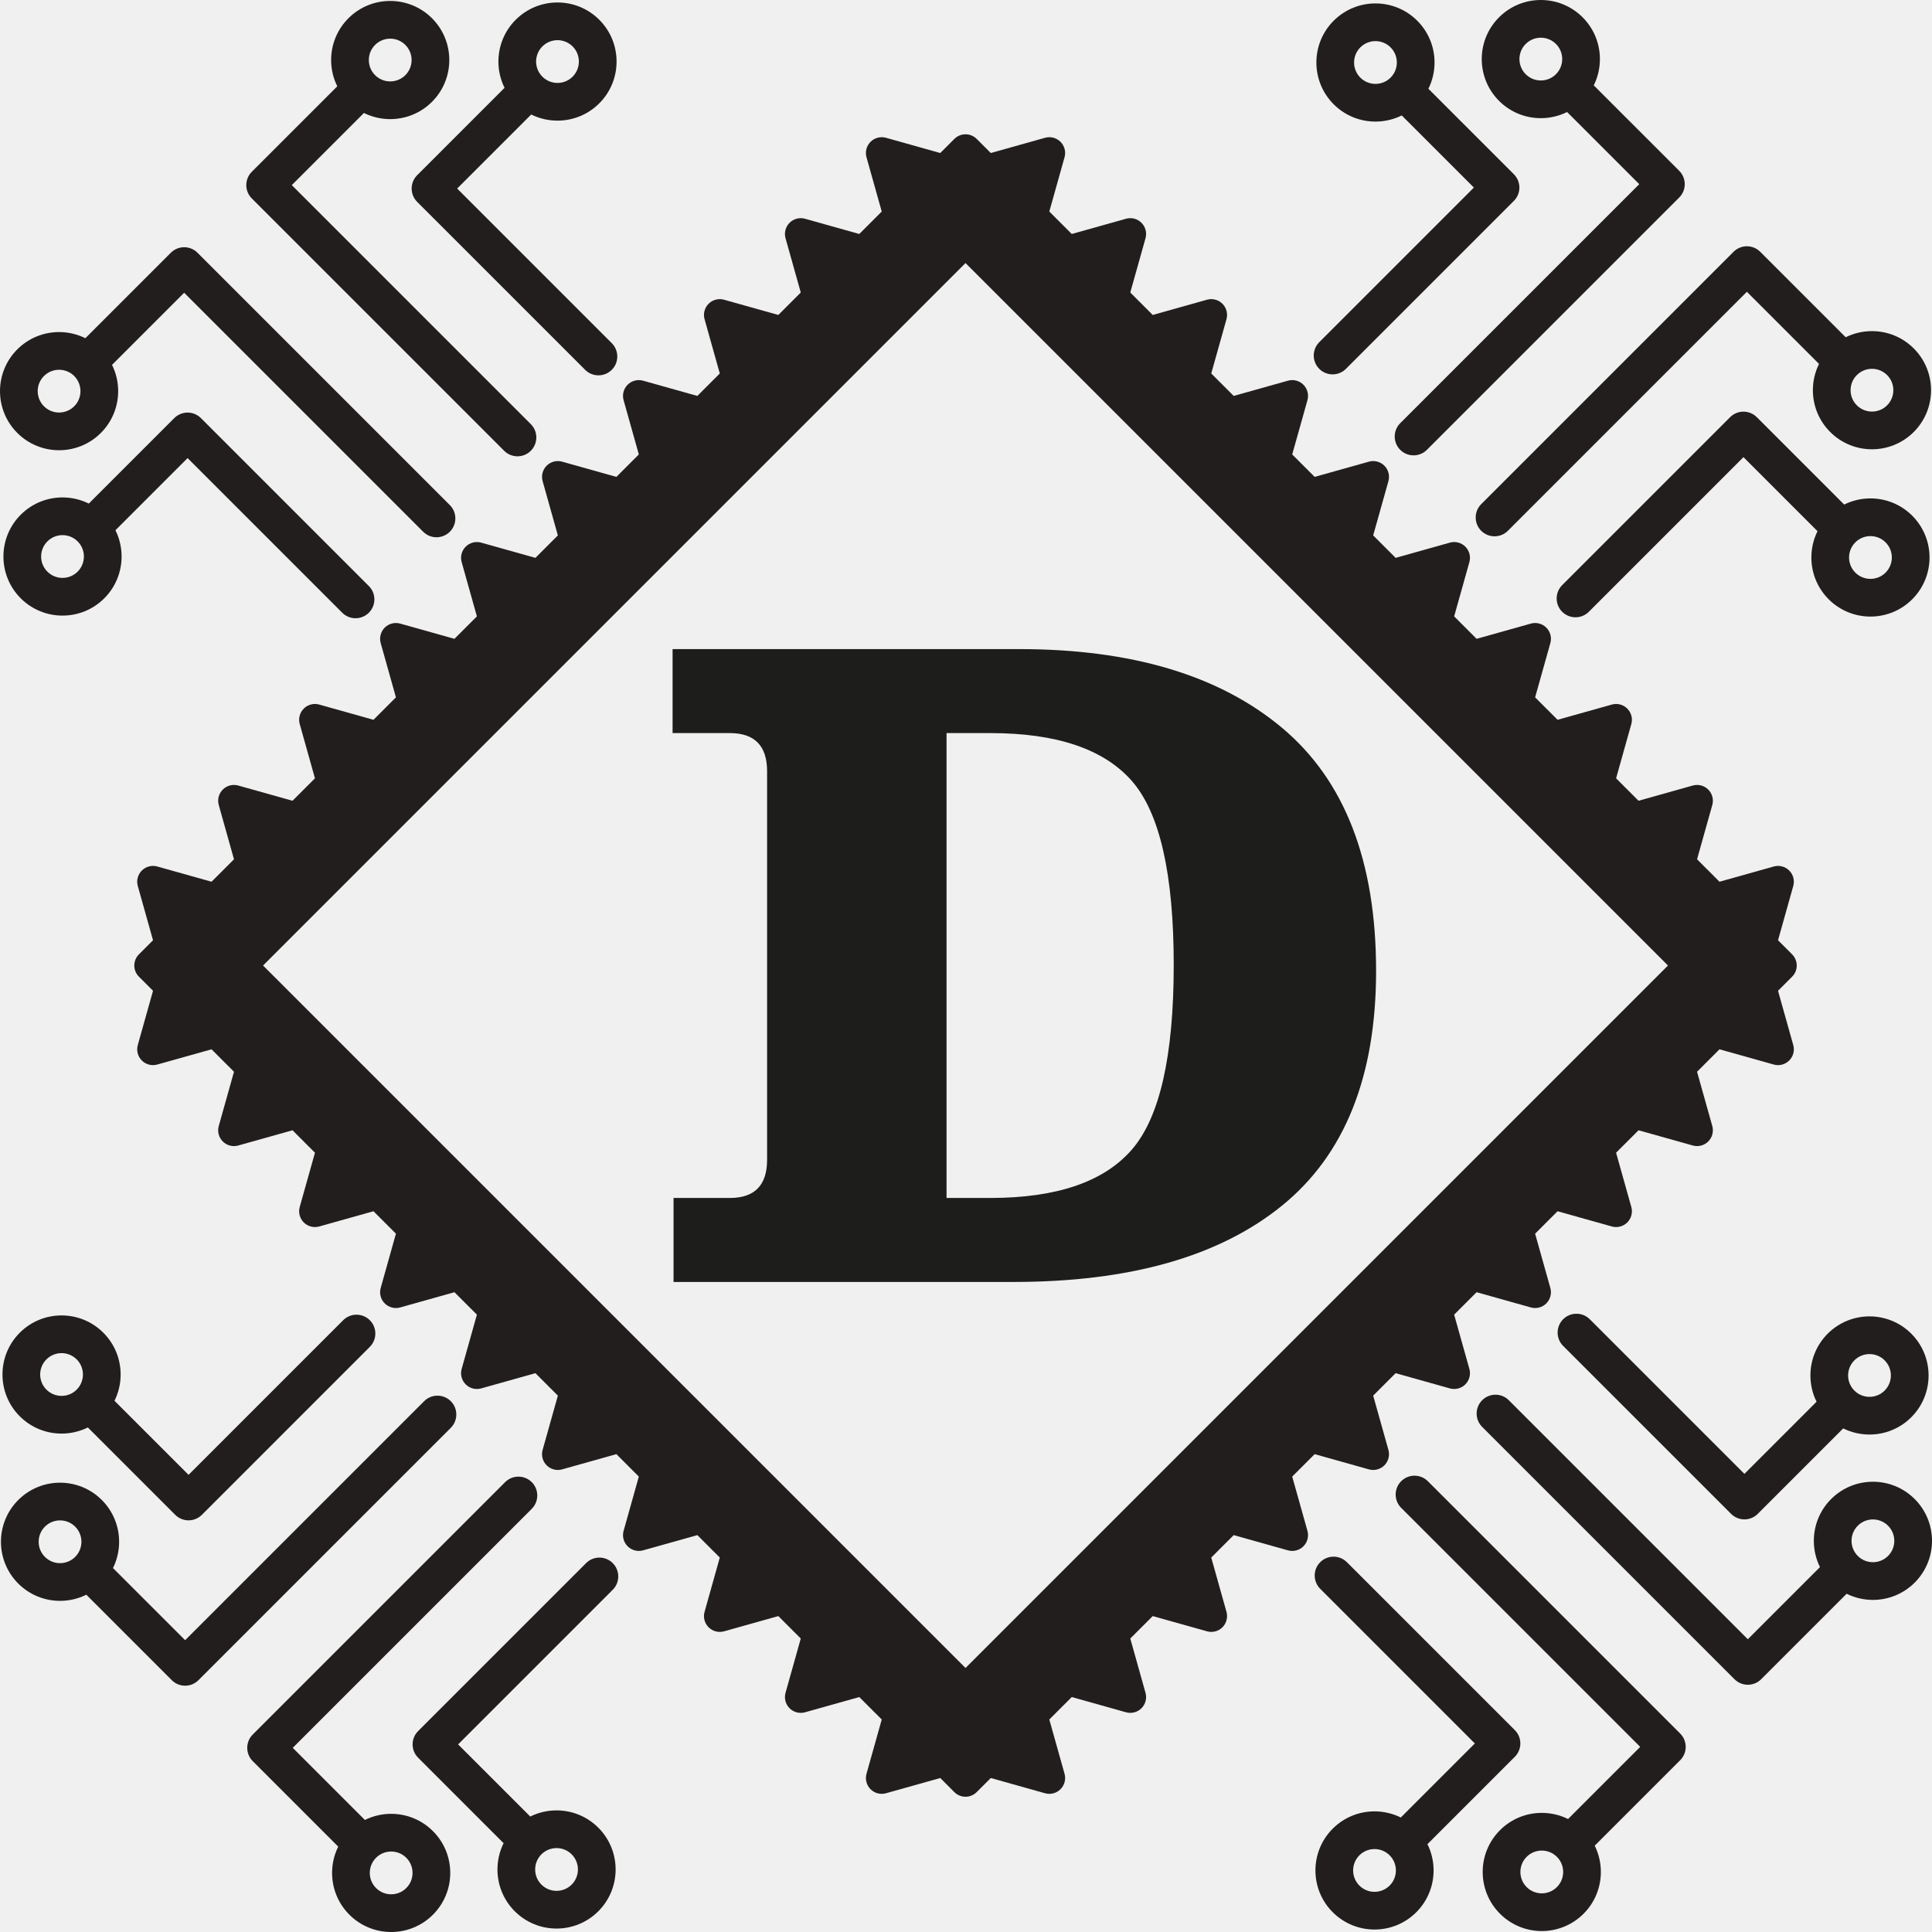
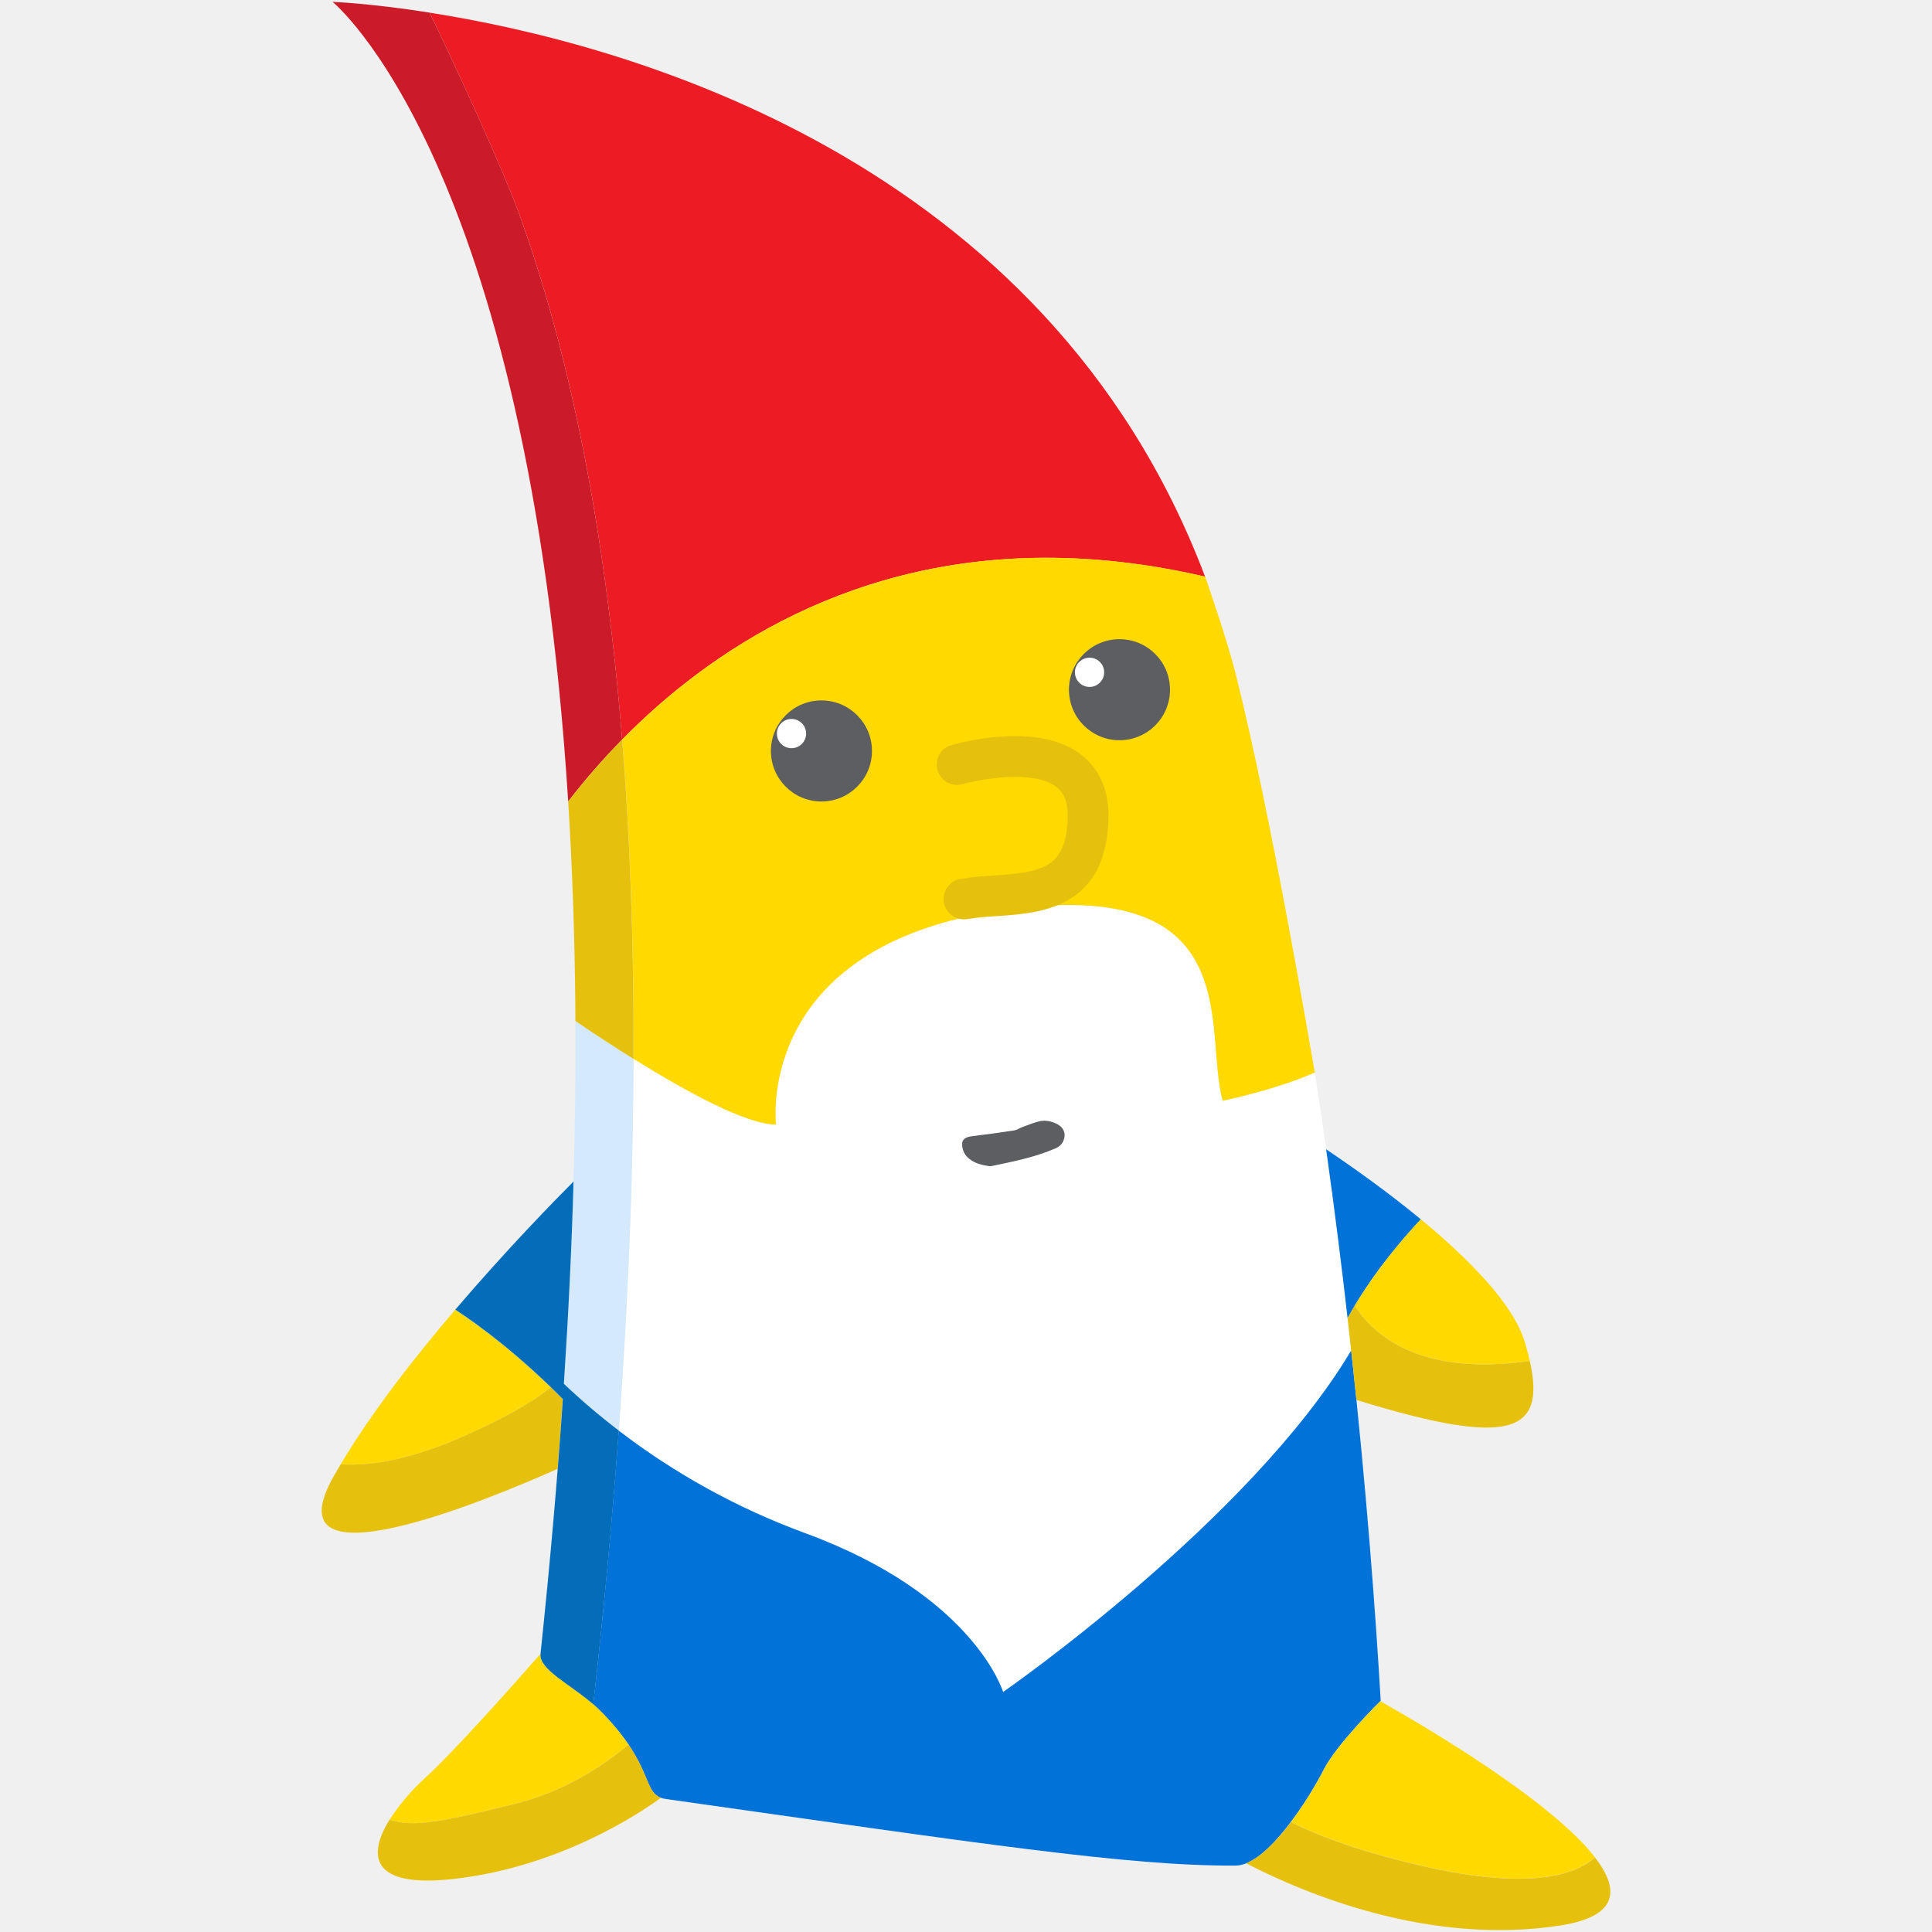
- <svg xmlns="http://www.w3.org/2000/svg" width="854.044" height="854.042" viewBox="0 0 854.044 854.042" version="1.1" xml:space="preserve" style="clip-rule:evenodd;fill-rule:evenodd;stroke-linejoin:round;stroke-miterlimit:2" id="svg48">
-   <style>
-         @media (prefers-color-scheme: dark) {
-           path { fill: #ffffff !important; }
-         }
-     </style>
-   <defs id="defs52" />
-   <g id="g79" transform="translate(-812.837,-1326.919)">
-     <g id="g4">
-       <path d="m 1228.48,1394.56 6.228,-6.228 c 2.728,-2.729 7.152,-2.729 9.88,0 l 6.229,6.228 23.989,-6.735 c 2.432,-0.682 5.043,10e-4 6.829,1.787 1.786,1.786 2.469,4.397 1.786,6.829 l -6.734,23.989 9.922,9.922 23.989,-6.734 c 2.432,-0.683 5.043,0 6.829,1.786 1.786,1.786 2.469,4.397 1.786,6.829 l -6.734,23.989 9.922,9.922 23.989,-6.734 c 2.432,-0.683 5.043,0 6.829,1.786 1.786,1.786 2.469,4.397 1.787,6.829 l -6.735,23.989 9.922,9.922 23.99,-6.734 c 2.431,-0.683 5.042,0 6.828,1.786 1.786,1.786 2.469,4.397 1.787,6.829 l -6.735,23.99 9.922,9.922 23.99,-6.735 c 2.432,-0.683 5.042,0 6.829,1.786 1.786,1.786 2.469,4.397 1.786,6.829 l -6.735,23.99 9.922,9.922 23.99,-6.735 c 2.432,-0.682 5.043,10e-4 6.829,1.787 1.786,1.786 2.469,4.397 1.786,6.828 l -6.734,23.99 9.922,9.922 23.989,-6.735 c 2.432,-0.682 5.043,10e-4 6.829,1.787 1.786,1.786 2.469,4.397 1.786,6.829 l -6.734,23.989 9.922,9.922 23.989,-6.734 c 2.432,-0.683 5.043,0 6.829,1.786 1.786,1.786 2.469,4.397 1.786,6.829 l -6.734,23.989 9.922,9.922 23.989,-6.734 c 2.432,-0.683 5.043,0 6.829,1.786 1.786,1.786 2.469,4.397 1.787,6.829 l -6.735,23.989 9.922,9.922 23.99,-6.734 c 2.431,-0.683 5.042,0 6.828,1.786 1.786,1.786 2.469,4.397 1.787,6.829 l -6.735,23.99 6.228,6.228 c 2.729,2.728 2.729,7.152 0,9.88 l -6.228,6.228 6.735,23.99 c 0.682,2.432 -10e-4,5.043 -1.787,6.829 -1.786,1.786 -4.397,2.469 -6.828,1.786 l -23.99,-6.734 -9.922,9.922 6.735,23.989 c 0.682,2.432 -10e-4,5.043 -1.787,6.829 -1.786,1.786 -4.397,2.469 -6.829,1.786 l -23.989,-6.734 -9.922,9.922 6.734,23.989 c 0.683,2.432 0,5.043 -1.786,6.829 -1.786,1.786 -4.397,2.469 -6.829,1.786 l -23.989,-6.734 -9.922,9.922 6.734,23.989 c 0.683,2.432 0,5.043 -1.786,6.829 -1.786,1.786 -4.397,2.469 -6.829,1.787 l -23.989,-6.735 -9.922,9.922 6.734,23.99 c 0.683,2.431 0,5.042 -1.786,6.828 -1.786,1.786 -4.397,2.469 -6.829,1.787 l -23.99,-6.735 -9.922,9.922 6.735,23.99 c 0.683,2.432 0,5.043 -1.786,6.829 -1.787,1.786 -4.397,2.469 -6.829,1.786 l -23.99,-6.735 -9.922,9.922 6.735,23.99 c 0.682,2.432 -10e-4,5.043 -1.787,6.829 -1.786,1.786 -4.397,2.469 -6.828,1.786 l -23.99,-6.734 -9.922,9.922 6.735,23.989 c 0.682,2.432 -10e-4,5.043 -1.787,6.829 -1.786,1.786 -4.397,2.469 -6.829,1.786 l -23.989,-6.734 -9.922,9.922 6.734,23.989 c 0.683,2.432 0,5.043 -1.786,6.829 -1.786,1.786 -4.397,2.469 -6.829,1.786 l -23.989,-6.734 -9.922,9.922 6.734,23.989 c 0.683,2.432 0,5.043 -1.786,6.829 -1.786,1.786 -4.397,2.469 -6.829,1.787 l -23.989,-6.735 -6.229,6.228 c -2.728,2.729 -7.152,2.729 -9.88,0 l -6.228,-6.228 -23.99,6.735 c -2.432,0.682 -5.043,-10e-4 -6.829,-1.787 -1.786,-1.786 -2.469,-4.397 -1.786,-6.829 l 6.734,-23.989 -9.922,-9.922 -23.989,6.734 c -2.432,0.683 -5.043,0 -6.829,-1.786 -1.786,-1.786 -2.469,-4.397 -1.786,-6.829 l 6.734,-23.989 -9.922,-9.922 -23.989,6.734 c -2.432,0.683 -5.043,0 -6.829,-1.786 -1.786,-1.786 -2.469,-4.397 -1.786,-6.829 l 6.734,-23.989 -9.922,-9.922 -23.989,6.734 c -2.432,0.683 -5.043,0 -6.829,-1.786 -1.786,-1.786 -2.469,-4.397 -1.787,-6.829 l 6.735,-23.99 -9.922,-9.922 -23.99,6.735 c -2.431,0.683 -5.042,0 -6.828,-1.786 -1.786,-1.786 -2.469,-4.397 -1.787,-6.829 l 6.735,-23.99 -9.922,-9.922 -23.99,6.735 c -2.432,0.682 -5.042,-10e-4 -6.828,-1.787 -1.787,-1.786 -2.47,-4.397 -1.787,-6.828 l 6.735,-23.99 -9.922,-9.922 -23.99,6.735 c -2.432,0.682 -5.043,-10e-4 -6.829,-1.787 -1.786,-1.786 -2.469,-4.397 -1.786,-6.829 l 6.734,-23.989 -9.922,-9.922 -23.989,6.734 c -2.432,0.683 -5.043,0 -6.829,-1.786 -1.786,-1.786 -2.469,-4.397 -1.786,-6.829 l 6.734,-23.989 -9.922,-9.922 -23.989,6.734 c -2.432,0.683 -5.043,0 -6.829,-1.786 -1.786,-1.786 -2.469,-4.397 -1.786,-6.829 l 6.734,-23.989 -9.922,-9.922 -23.989,6.734 c -2.432,0.683 -5.043,0 -6.829,-1.786 -1.786,-1.786 -2.469,-4.397 -1.787,-6.829 l 6.735,-23.99 -6.228,-6.228 c -2.729,-2.728 -2.729,-7.152 0,-9.88 l 6.228,-6.228 -6.735,-23.99 c -0.682,-2.432 10e-4,-5.043 1.787,-6.829 1.786,-1.786 4.397,-2.469 6.829,-1.786 l 23.989,6.734 9.922,-9.922 -6.734,-23.989 c -0.683,-2.432 0,-5.043 1.786,-6.829 1.786,-1.786 4.397,-2.469 6.829,-1.786 l 23.989,6.734 9.922,-9.922 -6.734,-23.989 c -0.683,-2.432 0,-5.043 1.786,-6.829 1.786,-1.786 4.397,-2.469 6.829,-1.786 l 23.989,6.734 9.922,-9.922 -6.734,-23.989 c -0.683,-2.432 0,-5.043 1.786,-6.829 1.786,-1.786 4.397,-2.469 6.829,-1.787 l 23.99,6.735 9.922,-9.922 -6.735,-23.99 c -0.683,-2.431 0,-5.042 1.787,-6.828 1.786,-1.786 4.396,-2.469 6.828,-1.787 l 23.99,6.735 9.922,-9.922 -6.735,-23.99 c -0.682,-2.432 0,-5.043 1.787,-6.829 1.786,-1.786 4.397,-2.469 6.828,-1.786 l 23.99,6.735 9.922,-9.922 -6.735,-23.99 c -0.682,-2.432 10e-4,-5.043 1.787,-6.829 1.786,-1.786 4.397,-2.469 6.829,-1.786 l 23.989,6.734 9.922,-9.922 -6.734,-23.989 c -0.683,-2.432 0,-5.043 1.786,-6.829 1.786,-1.786 4.397,-2.469 6.829,-1.786 l 23.989,6.734 9.922,-9.922 -6.734,-23.989 c -0.683,-2.432 0,-5.043 1.786,-6.829 1.786,-1.786 4.397,-2.469 6.829,-1.786 l 23.989,6.734 9.922,-9.922 -6.734,-23.989 c -0.683,-2.432 0,-5.043 1.786,-6.829 1.786,-1.786 4.397,-2.469 6.829,-1.787 z m 321.691,359.168 -310.523,-310.523 -310.522,310.523 310.522,310.523 z" style="fill:#231e1e" id="path2" />
-     </g>
-     <g id="g14">
-       <path d="m 1432.48,1377.95 c -3.648,1.81 -7.633,2.716 -11.618,2.716 -6.687,0 -13.373,-2.55 -18.471,-7.648 -5.097,-5.097 -7.647,-11.783 -7.647,-18.471 0,-6.687 2.55,-13.373 7.647,-18.47 5.098,-5.098 11.784,-7.648 18.471,-7.648 6.687,0 13.374,2.55 18.471,7.648 5.098,5.097 7.648,11.783 7.648,18.47 0,3.985 -0.906,7.97 -2.716,11.618 l 37.782,37.782 c 3.254,3.254 3.254,8.531 0,11.785 l -74.243,74.243 c -3.253,3.252 -8.533,3.252 -11.786,0 -3.252,-3.252 -3.252,-8.533 0,-11.785 l 68.351,-68.351 z m -4.932,-30.088 c 1.845,1.845 2.766,4.265 2.766,6.685 0,2.421 -0.921,4.841 -2.766,6.686 -1.845,1.845 -4.266,2.766 -6.686,2.766 -2.42,0 -4.841,-0.921 -6.686,-2.766 -1.844,-1.845 -2.765,-4.265 -2.765,-6.686 0,-2.42 0.921,-4.84 2.765,-6.685 1.845,-1.845 4.266,-2.766 6.686,-2.766 2.42,0 4.841,0.921 6.686,2.766 z" style="fill:#231e1e" id="path6" />
-       <path d="m 1505.58,1376.44 c -3.648,1.81 -7.632,2.716 -11.617,2.716 -6.687,0 -13.374,-2.55 -18.471,-7.648 -5.097,-5.097 -7.648,-11.784 -7.648,-18.471 0,-6.687 2.551,-13.373 7.648,-18.471 5.097,-5.097 11.784,-7.647 18.471,-7.647 6.687,0 13.373,2.55 18.471,7.647 5.097,5.098 7.647,11.784 7.647,18.471 0,3.985 -0.905,7.97 -2.716,11.618 l 37.782,37.782 c 3.255,3.254 3.255,8.53 0,11.785 l -111.55,111.55 c -3.252,3.253 -8.533,3.253 -11.785,0 -3.253,-3.252 -3.253,-8.533 0,-11.785 l 105.658,-105.658 z m -4.931,-30.089 c 1.844,1.845 2.766,4.266 2.766,6.686 0,2.421 -0.922,4.841 -2.766,6.686 -1.845,1.845 -4.266,2.766 -6.686,2.766 -2.42,0 -4.841,-0.921 -6.686,-2.766 -1.845,-1.845 -2.766,-4.265 -2.766,-6.686 0,-2.42 0.921,-4.841 2.766,-6.686 1.845,-1.844 4.266,-2.765 6.686,-2.765 2.42,0 4.841,0.921 6.686,2.765 z" style="fill:#231e1e" id="path8" />
-       <path d="m 1616.94,1487.79 -31.889,-31.889 -105.658,105.657 c -3.252,3.253 -8.533,3.253 -11.785,0 -3.252,-3.252 -3.252,-8.532 0,-11.785 l 111.55,-111.55 c 3.255,-3.255 8.531,-3.255 11.785,0 l 37.782,37.782 c 3.648,-1.811 7.633,-2.716 11.618,-2.716 6.687,0 13.373,2.55 18.471,7.647 5.097,5.098 7.647,11.784 7.647,18.471 0,6.687 -2.55,13.374 -7.647,18.471 -5.098,5.098 -11.784,7.648 -18.471,7.648 -6.687,0 -13.374,-2.55 -18.471,-7.648 -5.098,-5.097 -7.648,-11.784 -7.648,-18.471 0,-3.985 0.906,-7.969 2.716,-11.617 z m 30.089,4.931 c 1.844,1.845 2.765,4.266 2.765,6.686 0,2.421 -0.921,4.841 -2.765,6.686 -1.845,1.845 -4.266,2.766 -6.686,2.766 -2.42,0 -4.841,-0.921 -6.686,-2.766 -1.845,-1.845 -2.766,-4.265 -2.766,-6.686 0,-2.42 0.921,-4.841 2.766,-6.686 1.845,-1.844 4.266,-2.765 6.686,-2.765 2.42,0 4.841,0.921 6.686,2.765 z" style="fill:#231e1e" id="path10" />
-       <path d="m 1616.27,1561.74 -32.733,-32.733 -68.351,68.351 c -3.252,3.252 -8.533,3.252 -11.785,0 -3.252,-3.253 -3.252,-8.533 0,-11.785 l 74.243,-74.244 c 3.255,-3.254 8.531,-3.254 11.785,0 l 38.626,38.626 c 3.648,-1.81 7.633,-2.716 11.618,-2.716 6.687,0 13.373,2.55 18.471,7.648 5.097,5.097 7.647,11.784 7.647,18.471 0,6.687 -2.55,13.373 -7.647,18.471 -5.098,5.097 -11.784,7.647 -18.471,7.647 -6.687,0 -13.374,-2.55 -18.471,-7.647 -5.098,-5.098 -7.648,-11.784 -7.648,-18.471 0,-3.985 0.906,-7.97 2.716,-11.618 z m 30.088,4.932 c 1.845,1.845 2.766,4.266 2.766,6.686 0,2.42 -0.921,4.841 -2.766,6.686 -1.844,1.844 -4.265,2.765 -6.685,2.765 -2.421,0 -4.841,-0.921 -6.686,-2.765 -1.845,-1.845 -2.766,-4.266 -2.766,-6.686 0,-2.42 0.921,-4.841 2.766,-6.686 1.845,-1.845 4.265,-2.766 6.686,-2.766 2.42,0 4.841,0.921 6.685,2.766 z" style="fill:#231e1e" id="path12" />
-     </g>
-     <g id="g24">
-       <path d="m 1047.24,2129.92 c 3.647,-1.81 7.632,-2.716 11.617,-2.716 6.687,0 13.373,2.55 18.471,7.648 5.097,5.097 7.647,11.783 7.647,18.471 0,6.687 -2.55,13.373 -7.647,18.47 -5.098,5.098 -11.784,7.648 -18.471,7.648 -6.687,0 -13.374,-2.55 -18.471,-7.648 -5.097,-5.097 -7.647,-11.783 -7.647,-18.47 0,-3.985 0.905,-7.97 2.715,-11.618 l -37.782,-37.782 c -3.254,-3.254 -3.254,-8.531 0,-11.785 l 74.244,-74.243 c 3.252,-3.252 8.533,-3.252 11.785,0 3.252,3.252 3.252,8.533 0,11.785 l -68.351,68.351 z m 4.931,30.088 c -1.845,-1.844 -2.766,-4.265 -2.766,-6.685 0,-2.421 0.921,-4.841 2.766,-6.686 1.845,-1.845 4.266,-2.766 6.686,-2.766 2.42,0 4.841,0.921 6.686,2.766 1.845,1.845 2.766,4.265 2.766,6.686 0,2.42 -0.921,4.841 -2.766,6.685 -1.845,1.845 -4.266,2.766 -6.686,2.766 -2.42,0 -4.841,-0.921 -6.686,-2.766 z" style="fill:#231e1e" id="path16" />
-       <path d="m 974.136,2131.44 c 3.648,-1.81 7.633,-2.716 11.617,-2.716 6.687,0 13.374,2.55 18.471,7.648 5.098,5.097 7.648,11.784 7.648,18.471 0,6.687 -2.55,13.373 -7.648,18.471 -5.097,5.097 -11.784,7.647 -18.471,7.647 -6.687,0 -13.373,-2.55 -18.471,-7.647 -5.097,-5.098 -7.647,-11.784 -7.647,-18.471 0,-3.985 0.906,-7.97 2.716,-11.618 l -37.782,-37.782 c -3.254,-3.254 -3.254,-8.53 0,-11.785 l 111.55,-111.55 c 3.253,-3.253 8.533,-3.253 11.786,0 3.252,3.252 3.252,8.533 0,11.785 l -105.658,105.658 z m 4.932,30.089 c -1.845,-1.845 -2.766,-4.266 -2.766,-6.686 0,-2.421 0.921,-4.841 2.766,-6.686 1.844,-1.845 4.265,-2.766 6.685,-2.766 2.421,0 4.841,0.921 6.686,2.766 1.845,1.845 2.766,4.265 2.766,6.686 0,2.42 -0.921,4.841 -2.766,6.686 -1.845,1.844 -4.265,2.765 -6.686,2.765 -2.42,0 -4.841,-0.921 -6.685,-2.765 z" style="fill:#231e1e" id="path18" />
-       <path d="m 862.78,2020.08 31.889,31.89 105.658,-105.658 c 3.252,-3.253 8.533,-3.253 11.785,0 3.253,3.252 3.253,8.532 0,11.785 l -111.55,111.55 c -3.255,3.255 -8.531,3.255 -11.785,0 l -37.782,-37.782 c -3.648,1.811 -7.633,2.716 -11.618,2.716 -6.687,0 -13.373,-2.55 -18.471,-7.647 -5.097,-5.098 -7.647,-11.784 -7.647,-18.471 0,-6.687 2.55,-13.374 7.647,-18.471 5.098,-5.098 11.784,-7.648 18.471,-7.648 6.687,0 13.374,2.55 18.471,7.648 5.098,5.097 7.648,11.784 7.648,18.471 0,3.985 -0.906,7.969 -2.716,11.617 z m -30.088,-4.931 c -1.845,-1.845 -2.766,-4.266 -2.766,-6.686 0,-2.42 0.921,-4.841 2.766,-6.686 1.844,-1.845 4.265,-2.766 6.685,-2.766 2.421,0 4.841,0.921 6.686,2.766 1.845,1.845 2.766,4.266 2.766,6.686 0,2.42 -0.921,4.841 -2.766,6.686 -1.845,1.844 -4.265,2.765 -6.686,2.765 -2.42,0 -4.841,-0.921 -6.685,-2.765 z" style="fill:#231e1e" id="path20" />
-       <path d="m 863.451,1946.14 32.733,32.733 68.351,-68.351 c 3.252,-3.252 8.533,-3.252 11.785,0 3.252,3.253 3.252,8.533 0,11.785 l -74.243,74.244 c -3.254,3.254 -8.531,3.254 -11.785,0 l -38.626,-38.626 c -3.648,1.81 -7.633,2.716 -11.617,2.716 -6.688,0 -13.374,-2.55 -18.471,-7.648 -5.098,-5.097 -7.648,-11.784 -7.648,-18.471 0,-6.687 2.55,-13.373 7.648,-18.471 5.097,-5.097 11.783,-7.647 18.471,-7.647 6.687,0 13.373,2.55 18.471,7.647 5.097,5.098 7.647,11.784 7.647,18.471 0,3.985 -0.906,7.97 -2.716,11.618 z m -30.088,-4.932 c -1.845,-1.845 -2.766,-4.266 -2.766,-6.686 0,-2.42 0.921,-4.841 2.766,-6.686 1.845,-1.844 4.265,-2.765 6.686,-2.765 2.42,0 4.841,0.921 6.685,2.765 1.845,1.845 2.766,4.266 2.766,6.686 0,2.42 -0.921,4.841 -2.766,6.686 -1.844,1.845 -4.265,2.766 -6.685,2.766 -2.421,0 -4.841,-0.921 -6.686,-2.766 z" style="fill:#231e1e" id="path22" />
-     </g>
-     <g id="g34">
-       <path d="m 1615.85,1946.56 c -1.81,-3.648 -2.716,-7.633 -2.716,-11.618 0,-6.687 2.55,-13.373 7.648,-18.471 5.097,-5.097 11.784,-7.647 18.471,-7.647 6.687,0 13.373,2.55 18.471,7.647 5.097,5.098 7.647,11.784 7.647,18.471 0,6.687 -2.55,13.374 -7.647,18.471 -5.098,5.098 -11.784,7.648 -18.471,7.648 -3.985,0 -7.97,-0.906 -11.618,-2.716 l -37.782,37.782 c -3.254,3.254 -8.53,3.254 -11.785,0 l -74.243,-74.244 c -3.252,-3.252 -3.252,-8.532 0,-11.785 3.252,-3.252 8.533,-3.252 11.785,0 l 68.351,68.351 z m 30.088,-4.932 c -1.844,1.845 -4.265,2.766 -6.685,2.766 -2.421,0 -4.841,-0.921 -6.686,-2.766 -1.845,-1.845 -2.766,-4.266 -2.766,-6.686 0,-2.42 0.921,-4.841 2.766,-6.686 1.845,-1.844 4.265,-2.765 6.686,-2.765 2.42,0 4.841,0.921 6.685,2.765 1.845,1.845 2.766,4.266 2.766,6.686 0,2.42 -0.921,4.841 -2.766,6.686 z" style="fill:#231e1e" id="path26" />
-       <path d="m 1617.36,2019.66 c -1.81,-3.648 -2.716,-7.632 -2.716,-11.617 0,-6.687 2.55,-13.374 7.648,-18.471 5.097,-5.098 11.784,-7.648 18.471,-7.648 6.687,0 13.373,2.55 18.471,7.648 5.097,5.097 7.647,11.784 7.647,18.471 0,6.687 -2.55,13.373 -7.647,18.471 -5.098,5.097 -11.784,7.647 -18.471,7.647 -3.985,0 -7.97,-0.905 -11.618,-2.716 l -37.782,37.782 c -3.254,3.255 -8.53,3.255 -11.785,0 l -111.55,-111.55 c -3.252,-3.253 -3.252,-8.533 0,-11.785 3.252,-3.253 8.533,-3.253 11.785,0 l 105.658,105.658 z m 30.089,-4.931 c -1.845,1.844 -4.266,2.765 -6.686,2.765 -2.42,0 -4.841,-0.921 -6.686,-2.765 -1.845,-1.845 -2.766,-4.266 -2.766,-6.686 0,-2.42 0.921,-4.841 2.766,-6.686 1.845,-1.845 4.266,-2.766 6.686,-2.766 2.42,0 4.841,0.921 6.686,2.766 1.844,1.845 2.765,4.266 2.765,6.686 0,2.42 -0.921,4.841 -2.765,6.686 z" style="fill:#231e1e" id="path28" />
-       <path d="m 1506,2131.02 31.89,-31.889 -105.658,-105.658 c -3.253,-3.252 -3.253,-8.533 0,-11.785 3.252,-3.252 8.533,-3.252 11.785,0 l 111.55,111.55 c 3.255,3.255 3.255,8.531 0,11.785 l -37.782,37.782 c 1.811,3.648 2.716,7.633 2.716,11.618 0,6.687 -2.55,13.373 -7.647,18.471 -5.098,5.097 -11.784,7.647 -18.471,7.647 -6.687,0 -13.374,-2.55 -18.471,-7.647 -5.098,-5.098 -7.648,-11.784 -7.648,-18.471 0,-6.687 2.55,-13.374 7.648,-18.471 5.097,-5.098 11.784,-7.648 18.471,-7.648 3.985,0 7.969,0.906 11.617,2.716 z m -4.931,30.089 c -1.845,1.844 -4.266,2.765 -6.686,2.765 -2.42,0 -4.841,-0.921 -6.686,-2.765 -1.845,-1.845 -2.766,-4.266 -2.766,-6.686 0,-2.42 0.921,-4.841 2.766,-6.686 1.845,-1.845 4.266,-2.766 6.686,-2.766 2.42,0 4.841,0.921 6.686,2.766 1.844,1.845 2.765,4.266 2.765,6.686 0,2.42 -0.921,4.841 -2.765,6.686 z" style="fill:#231e1e" id="path30" />
-       <path d="m 1432.06,2130.35 32.733,-32.733 -68.351,-68.351 c -3.252,-3.252 -3.252,-8.533 0,-11.785 3.253,-3.252 8.533,-3.252 11.786,0 l 74.243,74.243 c 3.254,3.254 3.254,8.531 0,11.785 l -38.626,38.626 c 1.81,3.648 2.716,7.633 2.716,11.618 0,6.687 -2.55,13.373 -7.648,18.47 -5.097,5.098 -11.784,7.648 -18.471,7.648 -6.687,0 -13.373,-2.55 -18.471,-7.648 -5.097,-5.097 -7.647,-11.783 -7.647,-18.47 0,-6.688 2.55,-13.374 7.647,-18.471 5.098,-5.098 11.784,-7.648 18.471,-7.648 3.985,0 7.97,0.906 11.618,2.716 z m -4.932,30.088 c -1.845,1.845 -4.265,2.766 -6.686,2.766 -2.42,0 -4.841,-0.921 -6.686,-2.766 -1.844,-1.844 -2.765,-4.265 -2.765,-6.685 0,-2.421 0.921,-4.841 2.765,-6.686 1.845,-1.845 4.266,-2.766 6.686,-2.766 2.421,0 4.841,0.921 6.686,2.766 1.845,1.845 2.766,4.265 2.766,6.686 0,2.42 -0.921,4.841 -2.766,6.685 z" style="fill:#231e1e" id="path32" />
-     </g>
-     <g id="g44">
-       <path d="m 863.873,1561.31 c 1.81,3.648 2.716,7.633 2.716,11.618 0,6.687 -2.55,13.373 -7.647,18.471 -5.098,5.097 -11.784,7.647 -18.471,7.647 -6.688,0 -13.374,-2.55 -18.471,-7.647 -5.098,-5.098 -7.648,-11.784 -7.648,-18.471 0,-6.687 2.55,-13.374 7.648,-18.471 5.097,-5.097 11.783,-7.648 18.471,-7.648 3.984,0 7.969,0.906 11.617,2.716 l 37.782,-37.782 c 3.254,-3.254 8.531,-3.254 11.785,0 l 74.243,74.244 c 3.252,3.252 3.252,8.532 0,11.785 -3.252,3.252 -8.533,3.252 -11.785,0 l -68.351,-68.351 z m -30.088,4.932 c 1.845,-1.845 4.265,-2.766 6.686,-2.766 2.42,0 4.841,0.921 6.685,2.766 1.845,1.845 2.766,4.266 2.766,6.686 0,2.42 -0.921,4.841 -2.766,6.686 -1.844,1.844 -4.265,2.766 -6.685,2.766 -2.421,0 -4.841,-0.922 -6.686,-2.766 -1.845,-1.845 -2.766,-4.266 -2.766,-6.686 0,-2.42 0.921,-4.841 2.766,-6.686 z" style="fill:#231e1e" id="path36" />
-       <path d="m 862.358,1488.21 c 1.81,3.648 2.716,7.632 2.716,11.617 0,6.687 -2.55,13.374 -7.648,18.471 -5.097,5.098 -11.784,7.648 -18.471,7.648 -6.687,0 -13.373,-2.55 -18.471,-7.648 -5.097,-5.097 -7.647,-11.784 -7.647,-18.471 0,-6.687 2.55,-13.373 7.647,-18.471 5.098,-5.097 11.784,-7.647 18.471,-7.647 3.985,0 7.97,0.905 11.618,2.716 l 37.782,-37.782 c 3.254,-3.255 8.53,-3.255 11.785,0 l 111.55,111.55 c 3.253,3.253 3.253,8.533 0,11.785 -3.252,3.253 -8.533,3.253 -11.785,0 L 894.247,1456.32 Z m -30.088,4.931 c 1.844,-1.844 4.265,-2.765 6.685,-2.765 2.421,0 4.841,0.921 6.686,2.765 1.845,1.845 2.766,4.266 2.766,6.686 0,2.42 -0.921,4.841 -2.766,6.686 -1.845,1.845 -4.265,2.766 -6.686,2.766 -2.42,0 -4.841,-0.921 -6.685,-2.766 -1.845,-1.845 -2.766,-4.266 -2.766,-6.686 0,-2.42 0.921,-4.841 2.766,-6.686 z" style="fill:#231e1e" id="path38" />
-       <path d="m 973.714,1376.86 -31.889,31.889 105.658,105.658 c 3.252,3.252 3.252,8.533 0,11.785 -3.253,3.253 -8.533,3.253 -11.786,0 l -111.55,-111.55 c -3.254,-3.255 -3.254,-8.531 0,-11.785 l 37.782,-37.782 c -1.81,-3.648 -2.716,-7.633 -2.716,-11.618 0,-6.687 2.55,-13.373 7.647,-18.471 5.098,-5.097 11.784,-7.647 18.471,-7.647 6.687,0 13.374,2.55 18.471,7.647 5.098,5.098 7.648,11.784 7.648,18.471 0,6.687 -2.55,13.374 -7.648,18.471 -5.097,5.098 -11.784,7.648 -18.471,7.648 -3.984,0 -7.969,-0.906 -11.617,-2.716 z m 4.932,-30.089 c 1.844,-1.844 4.265,-2.765 6.685,-2.765 2.421,0 4.841,0.921 6.686,2.765 1.845,1.845 2.766,4.266 2.766,6.686 0,2.421 -0.921,4.841 -2.766,6.686 -1.845,1.845 -4.265,2.766 -6.686,2.766 -2.42,0 -4.841,-0.921 -6.685,-2.766 -1.845,-1.845 -2.766,-4.265 -2.766,-6.686 0,-2.42 0.921,-4.841 2.766,-6.686 z" style="fill:#231e1e" id="path40" />
-       <path d="m 1047.66,1377.53 -32.734,32.733 68.351,68.351 c 3.252,3.252 3.252,8.533 0,11.785 -3.252,3.252 -8.533,3.252 -11.785,0 l -74.244,-74.243 c -3.254,-3.254 -3.254,-8.531 0,-11.785 l 38.626,-38.626 c -1.81,-3.648 -2.715,-7.633 -2.715,-11.618 0,-6.687 2.55,-13.373 7.647,-18.47 5.097,-5.098 11.784,-7.648 18.471,-7.648 6.687,0 13.373,2.55 18.471,7.648 5.097,5.097 7.647,11.783 7.647,18.47 0,6.688 -2.55,13.374 -7.647,18.471 -5.098,5.098 -11.784,7.648 -18.471,7.648 -3.985,0 -7.97,-0.906 -11.617,-2.716 z m 4.931,-30.088 c 1.845,-1.845 4.266,-2.766 6.686,-2.766 2.42,0 4.841,0.921 6.686,2.766 1.845,1.845 2.766,4.265 2.766,6.685 0,2.421 -0.921,4.841 -2.766,6.686 -1.845,1.845 -4.266,2.766 -6.686,2.766 -2.42,0 -4.841,-0.921 -6.686,-2.766 -1.845,-1.845 -2.766,-4.265 -2.766,-6.686 0,-2.42 0.921,-4.84 2.766,-6.685 z" style="fill:#231e1e" id="path42" />
-     </g>
-     <path d="m 1151.93,1839.6 v -171.738 c 0,-11.252 -5.485,-16.878 -16.456,-16.878 h -25.318 v -37.132 h 153.171 c 49.791,0 88.541,11.604 116.25,34.811 27.709,23.208 41.563,59.004 41.563,107.389 0,46.697 -13.854,81.297 -41.563,103.802 -27.709,22.504 -67.302,33.756 -118.781,33.756 h -150.218 v -37.132 h 24.896 c 10.971,0 16.456,-5.626 16.456,-16.878 z m 79.328,-188.616 v 205.494 h 19.411 c 29.255,0 50.072,-7.103 62.449,-21.309 12.378,-14.206 18.567,-41.422 18.567,-81.649 0,-40.227 -6.189,-67.373 -18.567,-81.438 -12.377,-14.065 -33.194,-21.098 -62.449,-21.098 z" style="fill:#1d1d1b;fill-rule:nonzero" id="path46" />
-   </g>
+ <svg xmlns="http://www.w3.org/2000/svg" id="artwork" viewBox="0 0 1024 1024">
+   <defs>
+     <style>.cls-1{fill:none;}.cls-2{fill:#fff;}.cls-3{fill:#ed1c24;}.cls-4{fill:#ffd900;}.cls-5{fill:#d4eafc;}.cls-6{fill:#cc1b28;}.cls-7{fill:#e5c10e;}.cls-8{fill:#5d5e61;}.cls-9{fill:#0072d8;}.cls-10{fill:#046dba;}</style>
+   </defs>
+   <path class="cls-1" d="M646.47,576.11c-.21-1.29-.4-2.62-.57-4C646.07,573.49,646.26,574.82,646.47,576.11Z" />
+   <path class="cls-1" d="M567,479.69c77,.36,74.88,50.33,78.21,86.16C641.89,530,644,480.05,567,479.69Z" />
+   <path class="cls-1" d="M604.33,299.18l.61.08Z" />
+   <path class="cls-2" d="M697,569.11c0,.29,0,.06-.13-.64-11.88,5.25-25.83,9.33-35.77,11.9-2.2.57-4.22,1.07-6,1.49l-2.41.56-1,.24-1.72.39c-1.22.27-1.9.4-1.9.4a67.59,67.59,0,0,1-1.57-7.34c-.21-1.29-.4-2.62-.57-4-.26-2-.48-4.13-.68-6.28C641.89,530,644,480.05,567,479.69q-6.91,0-14.72.49-5.2.35-10.83,1a262.58,262.58,0,0,0-30.66,5.09Q505.19,487.52,500,489t-10,3.15C402.09,522.66,411.32,596,411.32,596h0c-15.74,0-47.71-17.5-75.54-34.84q-.11,32.28-1.07,65.91c-1.21,42-3.49,86-6.76,131.14a374.51,374.51,0,0,0,98.29,54.14c90.2,33,105.42,84.39,105.42,84.39s130.55-90.46,184.52-181C711.14,669.7,704.84,620.08,697,569.11Z" />
+   <path class="cls-2" d="M696.87,568.45h0l0,0h0Z" />
+   <path class="cls-3" d="M329.74,392c45.46-46.25,122.3-99.26,234-96.22a358.16,358.16,0,0,1,40.56,3.45l.61.08q16.47,2.36,33.82,6.36c0-.1,0-.1,0,0-84.38-223.08-309.18-283-411-298.95,15.4,31.84,38.82,83.08,46.84,105.06C302.49,188.25,320.92,282,329.74,392Z" />
+   <path class="cls-3" d="M638.76,305.62h0Z" />
+   <path class="cls-4" d="M604.33,299.18a358.16,358.16,0,0,0-40.56-3.45c-111.73-3-188.57,50-234,96.22q6.36,79.1,6,169.24c27.83,17.34,59.8,34.84,75.54,34.84,0,0-9.22-73.37,78.71-103.87q4.79-1.67,10-3.15t10.79-2.78a262.58,262.58,0,0,1,30.66-5.09q5.63-.61,10.83-1,7.8-.53,14.72-.49c77,.36,74.88,50.33,78.21,86.16.2,2.15.42,4.25.68,6.28.17,1.36.36,2.69.57,4a67.59,67.59,0,0,0,1.57,7.34s.68-.13,1.9-.4l1.72-.39,1-.24,2.41-.56c1.74-.42,3.76-.92,6-1.49,9.94-2.57,23.89-6.65,35.77-11.9-1.93-11-23-136.26-41.88-211.16-4.86-19.29-15.55-49.72-16.2-51.69q-17.35-4-33.82-6.36Z" />
+   <path class="cls-4" d="M696.87,568.45h0c0,.22.07.44.1.66C697,569,696.93,568.78,696.87,568.45Z" />
+   <path class="cls-4" d="M638.77,305.62a.15.15,0,0,0,0,0s0,0,0,0Z" />
+   <path class="cls-4" d="M510.8,486.23Q505.19,487.52,500,489,505.2,487.53,510.8,486.23Z" />
+   <path class="cls-4" d="M500,489q-5.19,1.49-10,3.15Q494.82,490.5,500,489Z" />
+   <path class="cls-4" d="M696.84,568.47h0c-11.88,5.25-25.83,9.33-35.77,11.9C671,577.8,685,573.72,696.84,568.47Z" />
+   <path class="cls-4" d="M697,569.11c0-.22-.06-.44-.1-.66l0,0C697,569.17,697,569.4,697,569.11Z" />
+   <path class="cls-4" d="M651.66,582.66l-1.72.39Z" />
+   <path class="cls-4" d="M655.11,581.86l-2.41.56Z" />
+   <path class="cls-4" d="M411.32,596h0S402.09,522.66,490,492.16C402.1,522.66,411.32,596,411.32,596Z" />
+   <path class="cls-4" d="M552.29,480.18q7.8-.53,14.72-.49Q560.1,479.66,552.29,480.18Z" />
+   <path class="cls-4" d="M604.94,299.26q16.47,2.36,33.82,6.36h0Q621.41,301.6,604.94,299.26Z" />
+   <path class="cls-4" d="M638.76,305.62h0s0,0,0,0S638.73,305.52,638.76,305.62Z" />
+   <path class="cls-4" d="M563.77,295.73a358.16,358.16,0,0,1,40.56,3.45A358.16,358.16,0,0,0,563.77,295.73Z" />
+   <path class="cls-5" d="M335.78,561.19c-5.3-3.31-10.45-6.6-15.31-9.77-2.25-1.47-4.44-2.91-6.55-4.31-3.16-2.1-6.16-4.12-8.93-6v.3c.3,58-1.56,121.78-6.17,192A348.82,348.82,0,0,0,328,758.24c3.27-45.12,5.55-89.14,6.76-131.14Q335.69,593.44,335.78,561.19Z" />
+   <path class="cls-6" d="M301.15,424.8A359,359,0,0,1,329.74,392c-8.82-109.91-27.25-203.7-55.19-280.26-8-22-31.44-73.22-46.84-105.06C196.05,1.69,176.26,1,176.26,1S279.69,84.43,301.15,424.8Z" />
+   <path class="cls-7" d="M329.74,392a359,359,0,0,0-28.59,32.85c2.27,35.93,3.62,74.74,3.84,116.61v-.3c2.77,1.88,5.77,3.9,8.93,6,2.11,1.4,4.3,2.84,6.55,4.31,4.86,3.17,10,6.46,15.31,9.77Q336.1,471.1,329.74,392Z" />
+   <path class="cls-8" d="M558.4,594.94a12.8,12.8,0,0,0-6.56-.81c-3.37.63-6.6,2-9.86,3.2-1.52.54-2.92,1.57-4.47,1.81q-10.89,1.71-21.84,3c-2.62.32-5.38,1-5.69,3.69a9.76,9.76,0,0,0,2,6.63c3.14,3.8,7.79,5.06,13,5.69,11.43-2.38,23.32-4.66,34.46-9.49a7.55,7.55,0,0,0,4.82-7.3C564.07,597.84,561.3,596,558.4,594.94Z" />
+   <path class="cls-9" d="M716.17,715.8c-54,90.51-184.51,181-184.51,181s-15.22-51.44-105.42-84.39a374.28,374.28,0,0,1-98.32-54.16l0,0q-.82,11.32-1.72,22.72c-3.14,39.58-7.09,80.59-11.78,122.37,1.22,1.06,2.4,2.15,3.52,3.27,30.52,30.58,21.48,45,35,46.9,167.53,23.71,244.72,35.6,302,35.29,16.81-.09,39.32-36.42,46.73-51,7-13.7,30.13-36.38,30.13-36.38C729.07,854.59,724.25,789.72,716.17,715.8Z" />
+   <circle class="cls-8" cx="435.38" cy="398.02" r="26.78" />
+   <circle class="cls-2" cx="419.52" cy="388.81" r="7.75" />
+   <circle class="cls-8" cx="593.35" cy="365.56" r="26.78" />
+   <circle class="cls-2" cx="577.48" cy="356.34" r="7.75" />
+   <path class="cls-7" d="M510.86,487.27A10.79,10.79,0,0,1,509,465.86a162.34,162.34,0,0,1,17.64-1.81c25.51-1.69,38.84-3.85,39.28-31.26.15-9.81-3.4-13.68-6.09-15.74-12.18-9.32-40.58-4-49.57-1.44a10.79,10.79,0,0,1-6-20.73,138.15,138.15,0,0,1,24.4-4.32c19.15-1.61,34,1.53,44.26,9.33,6.81,5.2,14.88,15.19,14.59,33.25-.78,48.56-36.08,50.9-59.44,52.44a147.47,147.47,0,0,0-15.25,1.52A10.54,10.54,0,0,1,510.86,487.27Z" />
+   <path class="cls-9" d="M702.88,609.15c4.33,30.74,8.09,60.72,11.37,89.51,11.77-21.61,27.66-40.49,38.81-52.41C735.15,631.48,716.5,618.3,702.88,609.15Z" />
+   <path class="cls-4" d="M845.4,984.47c-23.81-30.86-93.19-71.19-113.78-82.77-2.59,2.56-23.34,23.29-29.87,36.12a205.16,205.16,0,0,1-17.5,27.87c14.77,7.52,36.58,15.61,68.81,23.11C810.1,1002.06,834.75,993.9,845.4,984.47Z" />
+   <path class="cls-7" d="M660.49,987.61c31.18,16.12,97.28,43.84,166.74,32.9,30.59-4.82,31.33-19,18.17-36-10.65,9.43-35.3,17.59-92.34,4.33-32.23-7.5-54-15.59-68.81-23.11C676.83,975.54,668.32,984.49,660.49,987.61Z" />
+   <path class="cls-4" d="M272.61,956.17c26.65-6.59,47.26-20.32,60.55-31.5A124.74,124.74,0,0,0,318,906.6c-12.57-12.6-32.51-21-31.55-30h0c-16.06,18.3-45.74,51.63-61,65.62a111.8,111.8,0,0,0-19,22.34C218.86,968.23,230.34,966.62,272.61,956.17Z" />
+   <path class="cls-7" d="M240.74,995.85c56.32-6.44,98.85-35.14,109.59-43-7.4-2.67-5.95-11.64-17.17-28.18-13.29,11.18-33.9,24.91-60.55,31.5-42.27,10.45-53.75,12.06-66.19,8.35C195.15,982.79,195.46,1001,240.74,995.85Z" />
+   <path class="cls-4" d="M247.82,760.37c21.69-9.79,35.5-18.11,44.13-25a352.43,352.43,0,0,0-50.67-41.2c-21.93,25.7-44.76,55-60.74,82C196.2,777.19,218,773.82,247.82,760.37Z" />
+   <path class="cls-7" d="M295.54,778.52q1.5-18.76,2.72-36.95c-2.13-2.16-4.22-4.22-6.31-6.24-8.63,6.93-22.44,15.25-44.13,25-29.78,13.45-51.62,16.82-67.28,15.78-1.48,2.5-2.92,5-4.28,7.45C143.82,842.38,257,795.7,295.54,778.52Z" />
+   <path class="cls-4" d="M810.83,721.35q-1-4.59-2.56-9.76c-6-20.36-29.86-44.44-55.21-65.34-10,10.68-23.79,27-35,45.79C727.92,707.56,752.51,729.66,810.83,721.35Z" />
+   <path class="cls-7" d="M718.94,742c81.83,25.25,100.45,17.55,91.89-20.65-58.32,8.31-82.91-13.79-92.78-29.31-1.3,2.17-2.58,4.38-3.8,6.62C715.94,713.44,717.51,727.93,718.94,742Z" />
+   <path class="cls-10" d="M328,758.24a350.47,350.47,0,0,1-29.13-24.8q3.69-56.33,5.12-107.22c-9.41,9.43-35.32,35.87-62.66,67.91,13.91,9.16,34.23,24.42,57,47.44h0q-4.35,63.93-11.85,135c-.88,8.27,15.59,16,28,26.77,4.69-41.78,8.64-82.79,11.78-122.37q.9-11.41,1.72-22.72Z" />
</svg>
